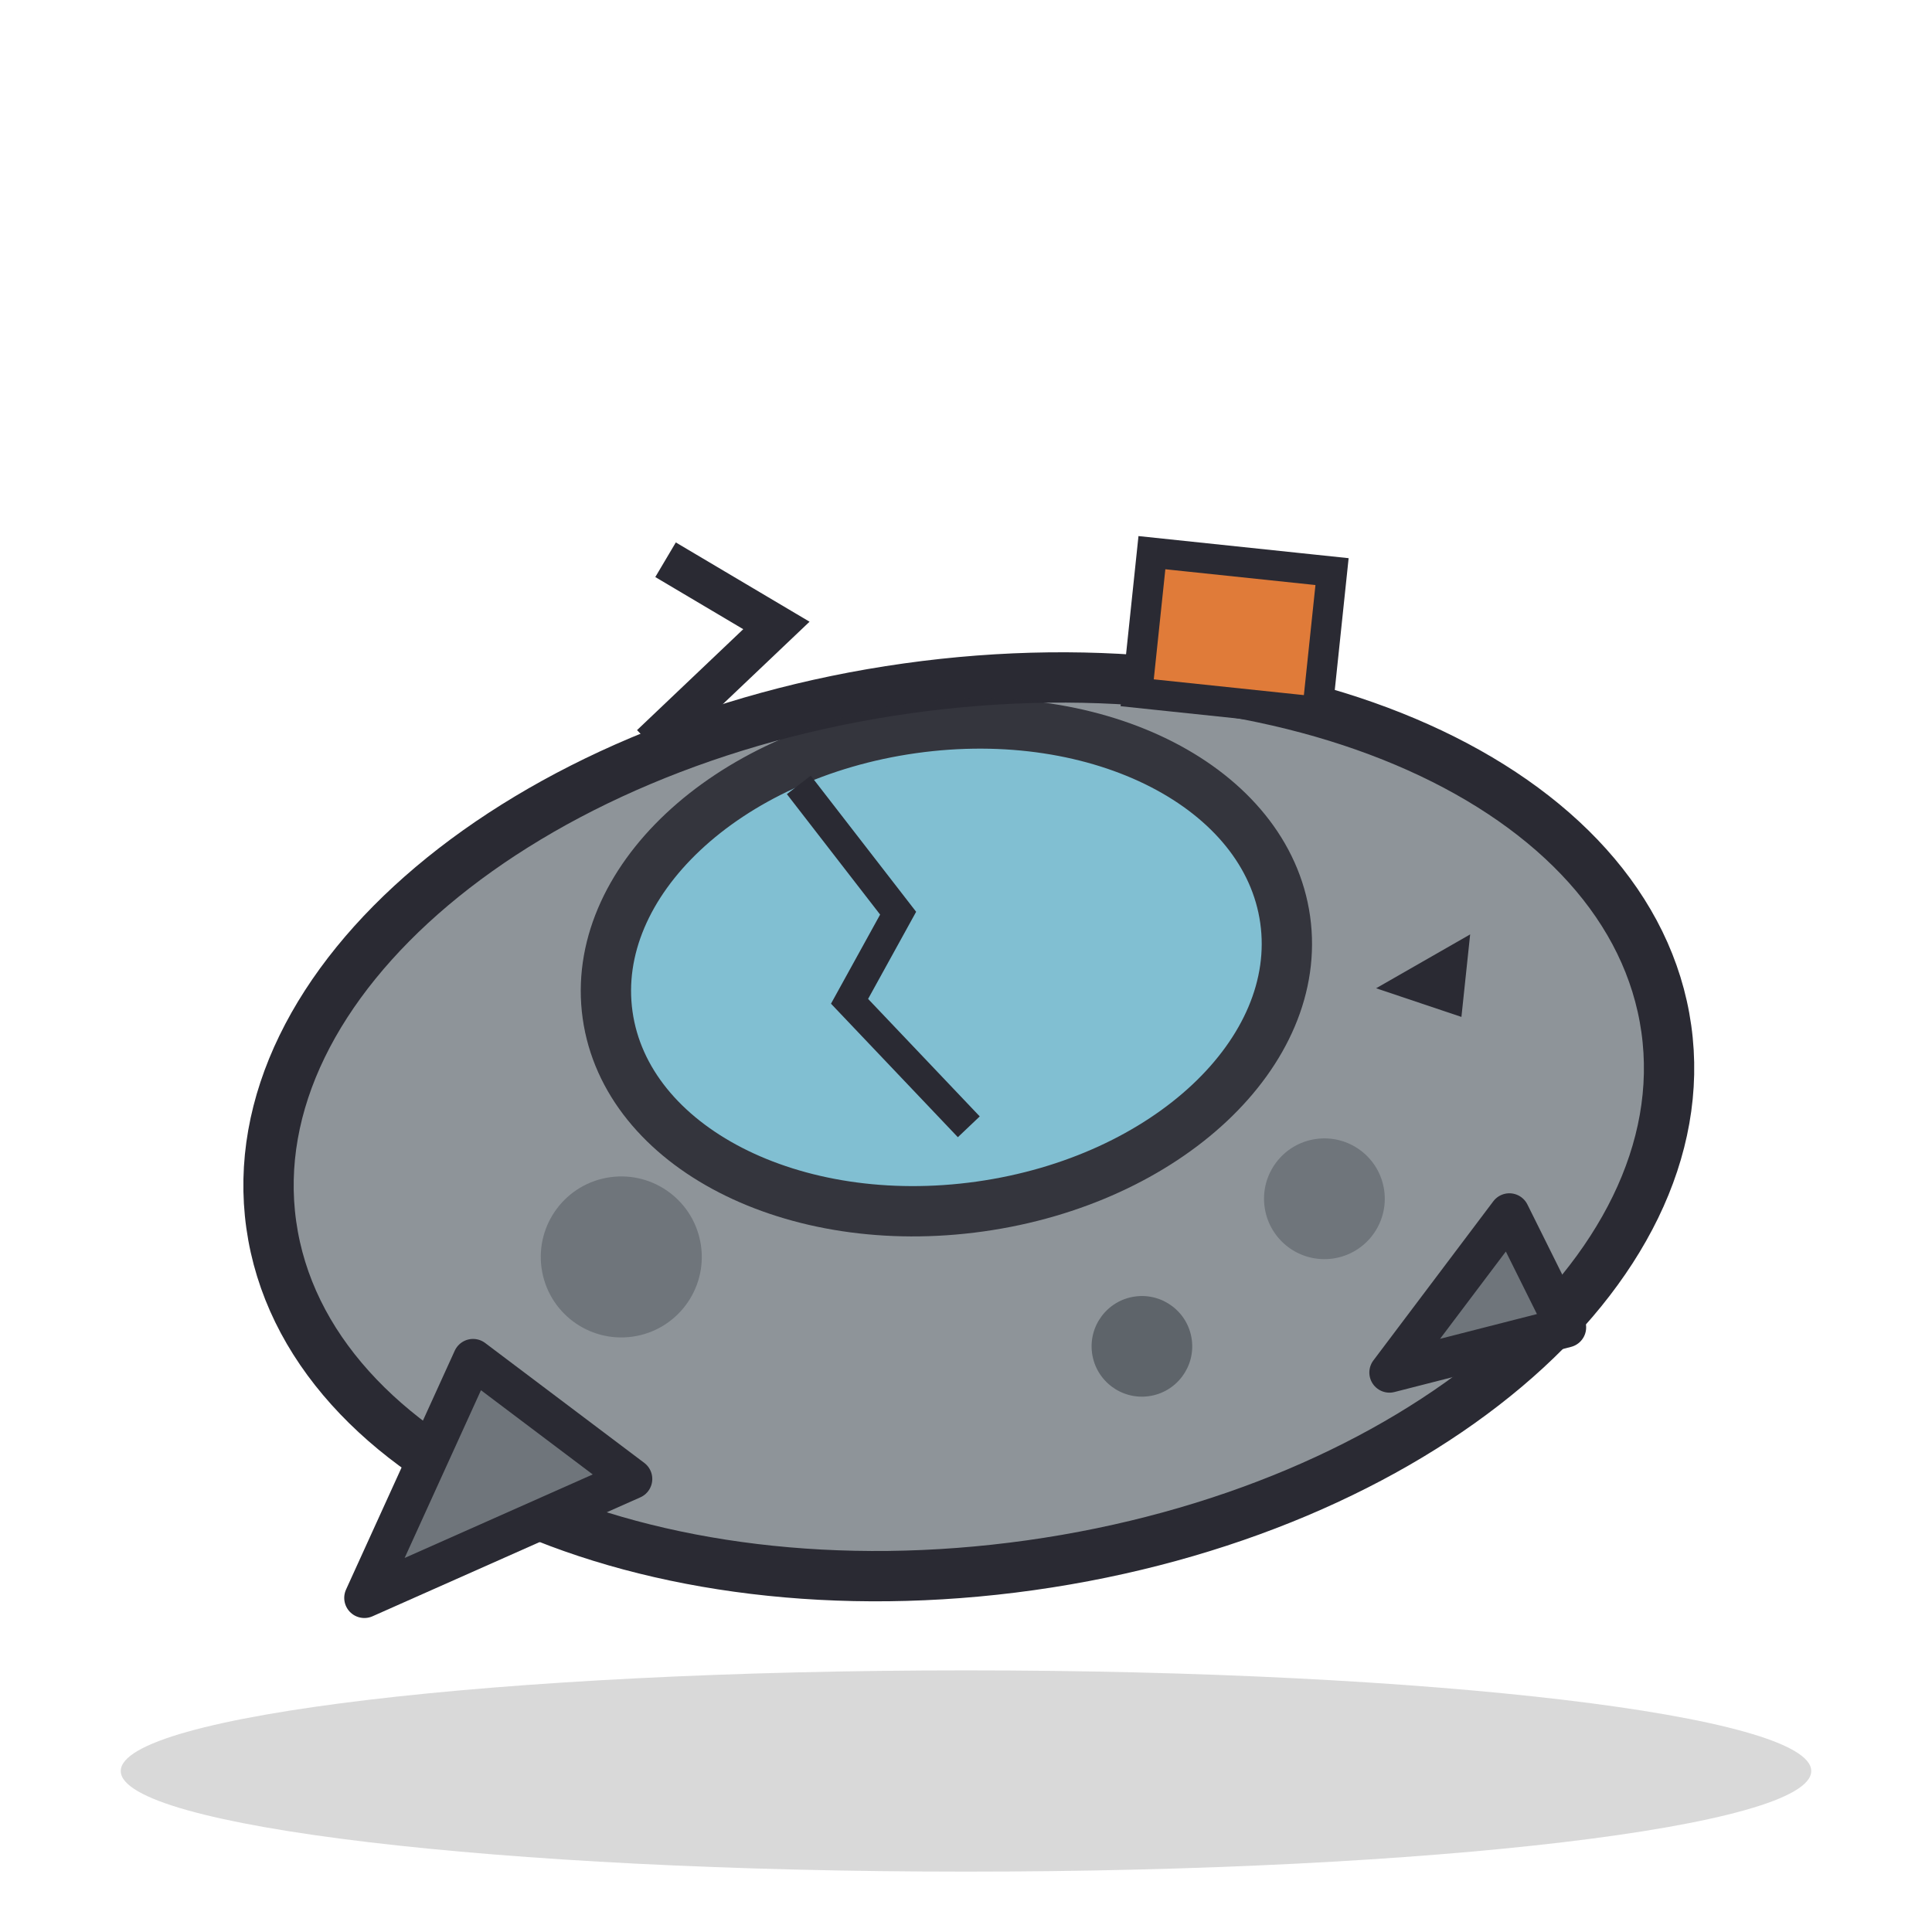
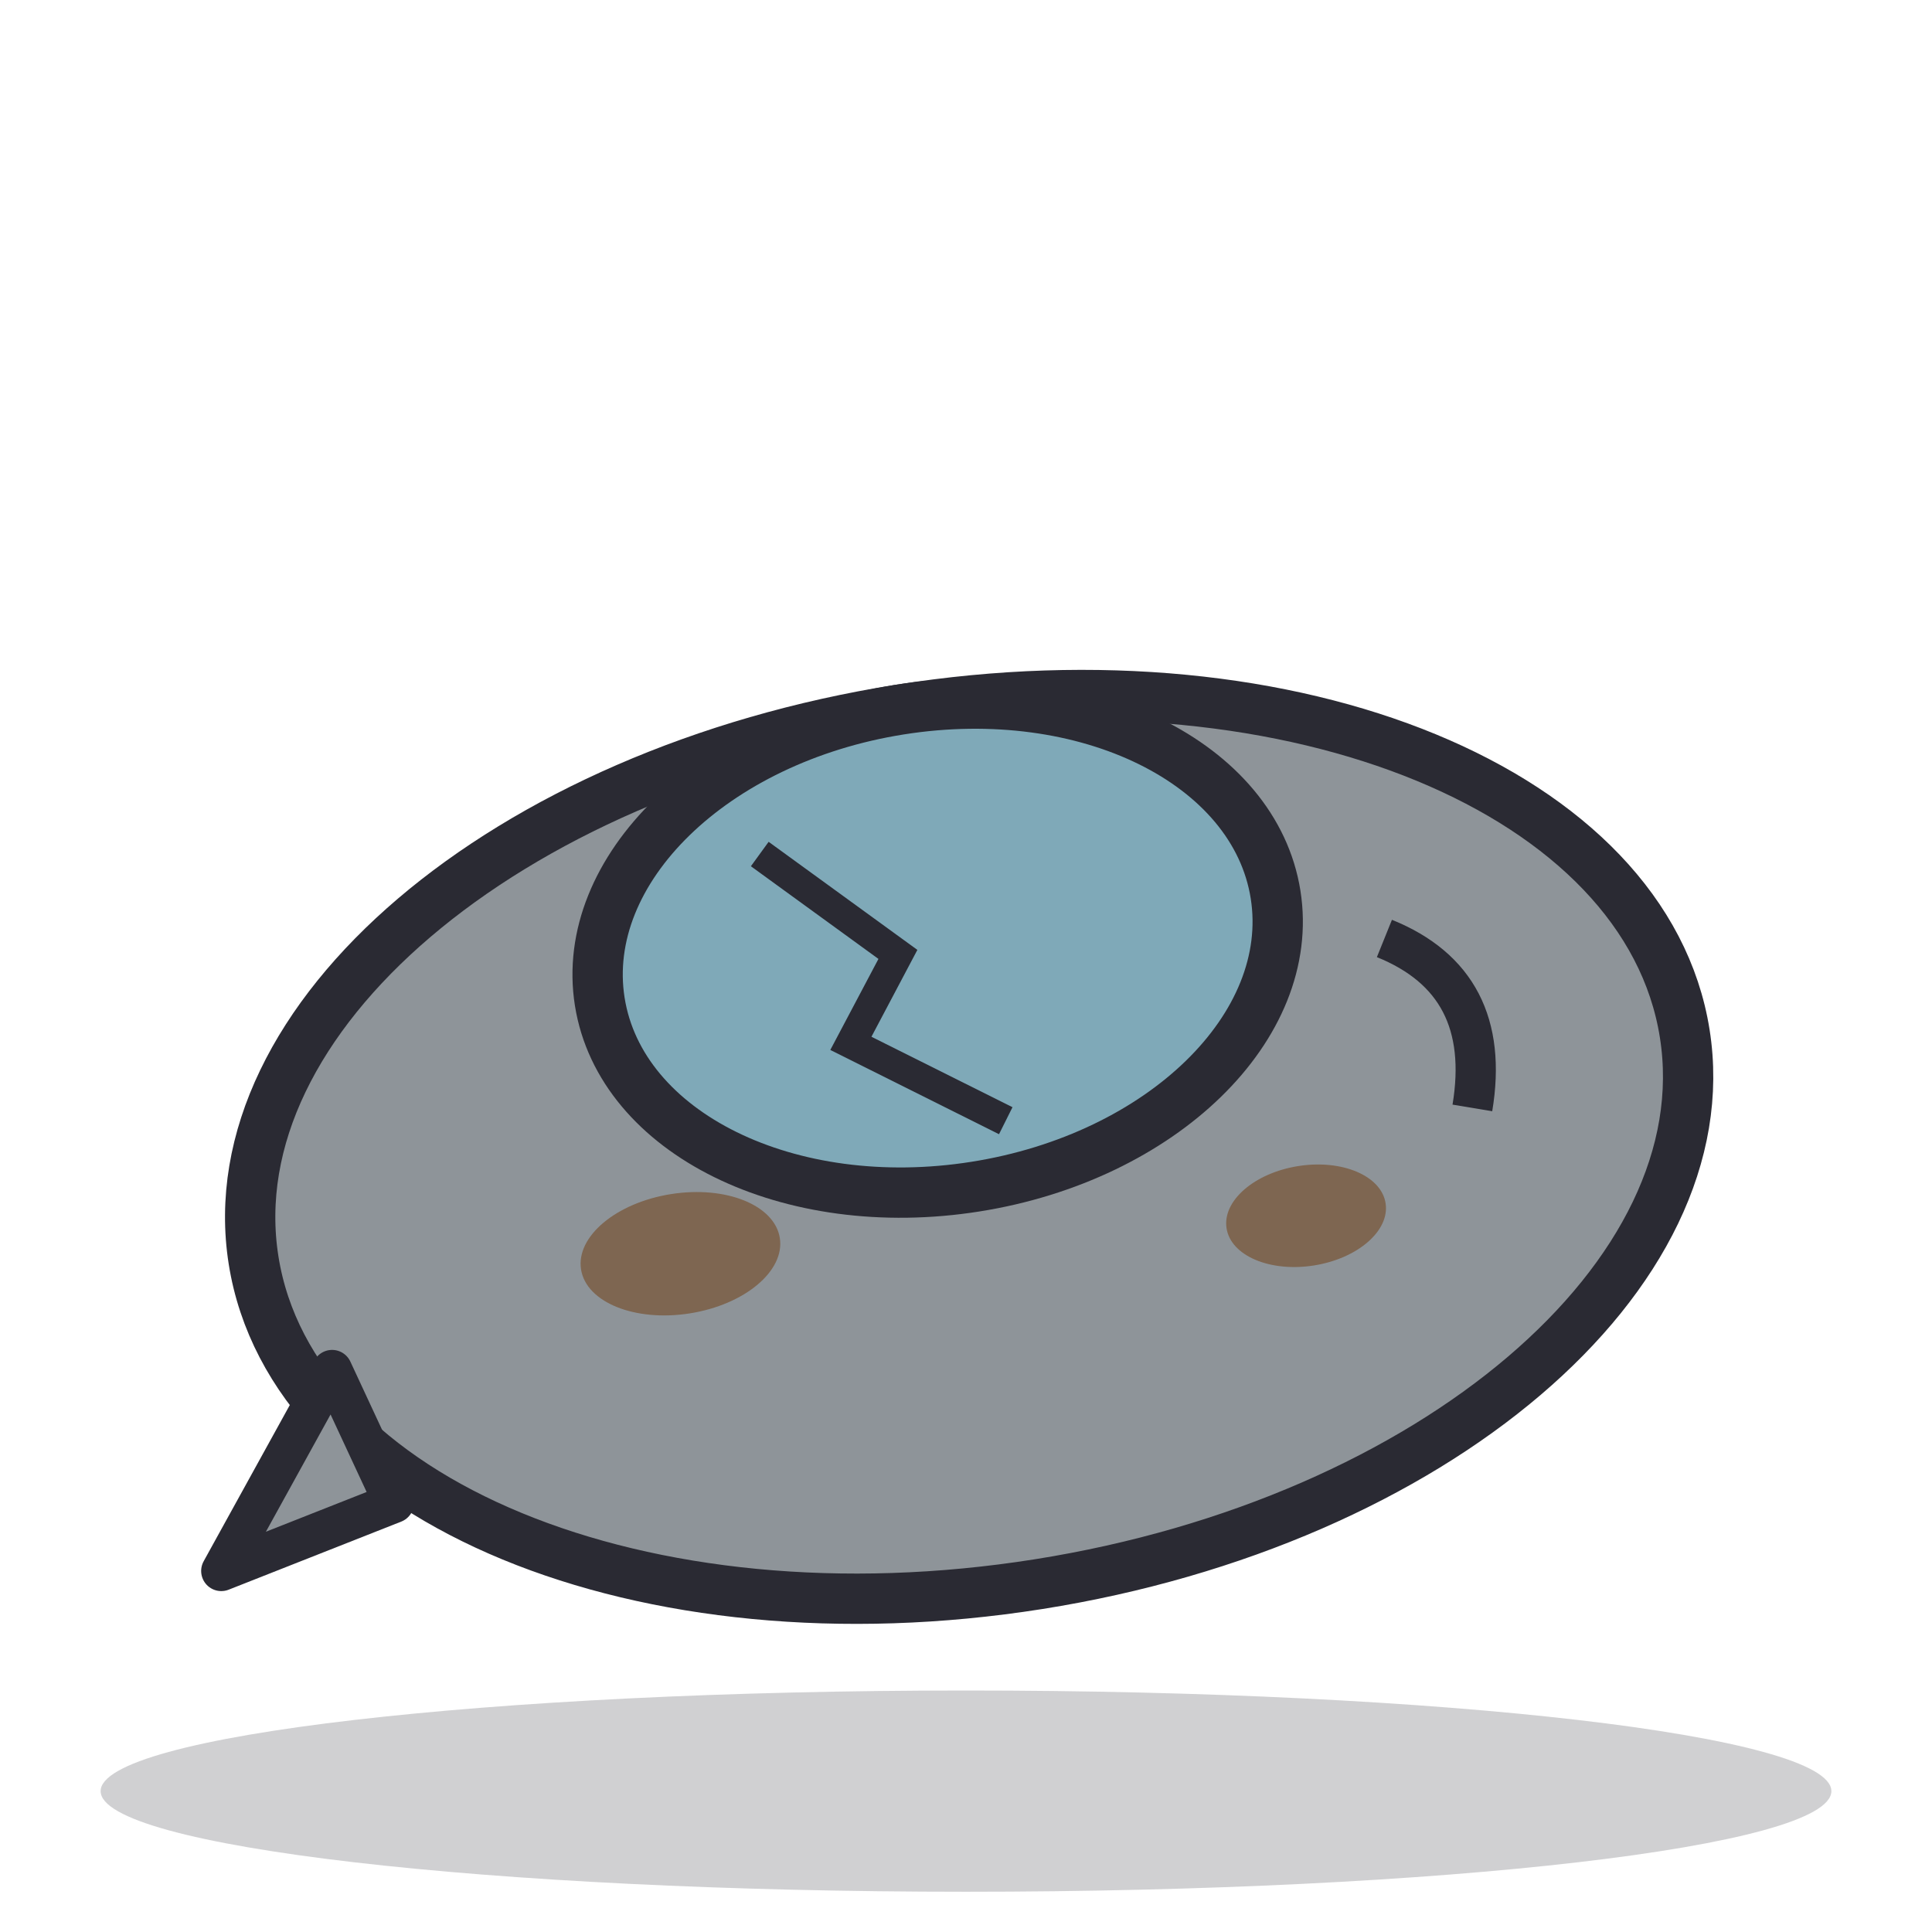
<svg xmlns="http://www.w3.org/2000/svg" width="192" height="192" viewBox="0 0 192 192">
-   <ellipse cx="96" cy="176" rx="84" ry="10" fill="#000" opacity="0.15" />
-   <g transform="rotate(-8 96 110)">
-     <ellipse cx="96" cy="112" rx="70" ry="44" fill="#8E9499" stroke="#2A2A33" stroke-width="5" />
-     <ellipse cx="96" cy="96" rx="34" ry="24" fill="#7FC3D8" stroke="#2A2A33" stroke-width="5" opacity="0.9" />
-     <path d="M84 76 L92 90 L86 98 L96 112" stroke="#2A2A33" stroke-width="3" fill="none" />
-     <path d="M44 128 L30 150 L58 142 Z" fill="#6F757B" stroke="#2A2A33" stroke-width="4" stroke-linejoin="round" />
-     <path d="M148 128 L152 140 L134 142 Z" fill="#6F757B" stroke="#2A2A33" stroke-width="4" stroke-linejoin="round" />
-     <circle cx="60" cy="120" r="8" fill="#6F757B" />
-     <circle cx="130" cy="124" r="6" fill="#6F757B" />
-     <circle cx="110" cy="136" r="5" fill="#5E646A" />
-     <path d="M138 104 l10 -4 l-2 8 z" fill="#2A2A33" />
-     <path d="M70 70 L84 60 L74 52" stroke="#2A2A33" stroke-width="4" fill="none" />
-     <rect x="120" y="60" width="18" height="14" fill="#E07B39" stroke="#2A2A33" stroke-width="3" transform="rotate(14 129 67)" />
+   <ellipse cx="96" cy="178" rx="86" ry="10" fill="#2A2A33" opacity="0.22" />
+   <g transform="rotate(-9 96 112)">
+     <ellipse cx="96" cy="114" rx="72" ry="44" fill="#8E9499" stroke="#2A2A33" stroke-width="5" />
+     <ellipse cx="66" cy="120" rx="10" ry="6" fill="#7A5A3E" opacity="0.8" />
+     <ellipse cx="128" cy="126" rx="8" ry="5" fill="#7A5A3E" opacity="0.8" />
+     <path d="M140 100 q10 6 6 18" fill="none" stroke="#2A2A33" stroke-width="4" />
+     <ellipse cx="96" cy="94" rx="34" ry="24" fill="#7FA9B8" stroke="#2A2A33" stroke-width="5" />
+     <path d="M80 82 l12 12 -6 8 14 10" fill="none" stroke="#2A2A33" stroke-width="3" />
+     <path d="M30 126 l-14 18 18 -4z" fill="#8E9499" stroke="#2A2A33" stroke-width="4" stroke-linejoin="round" />
  </g>
</svg>
